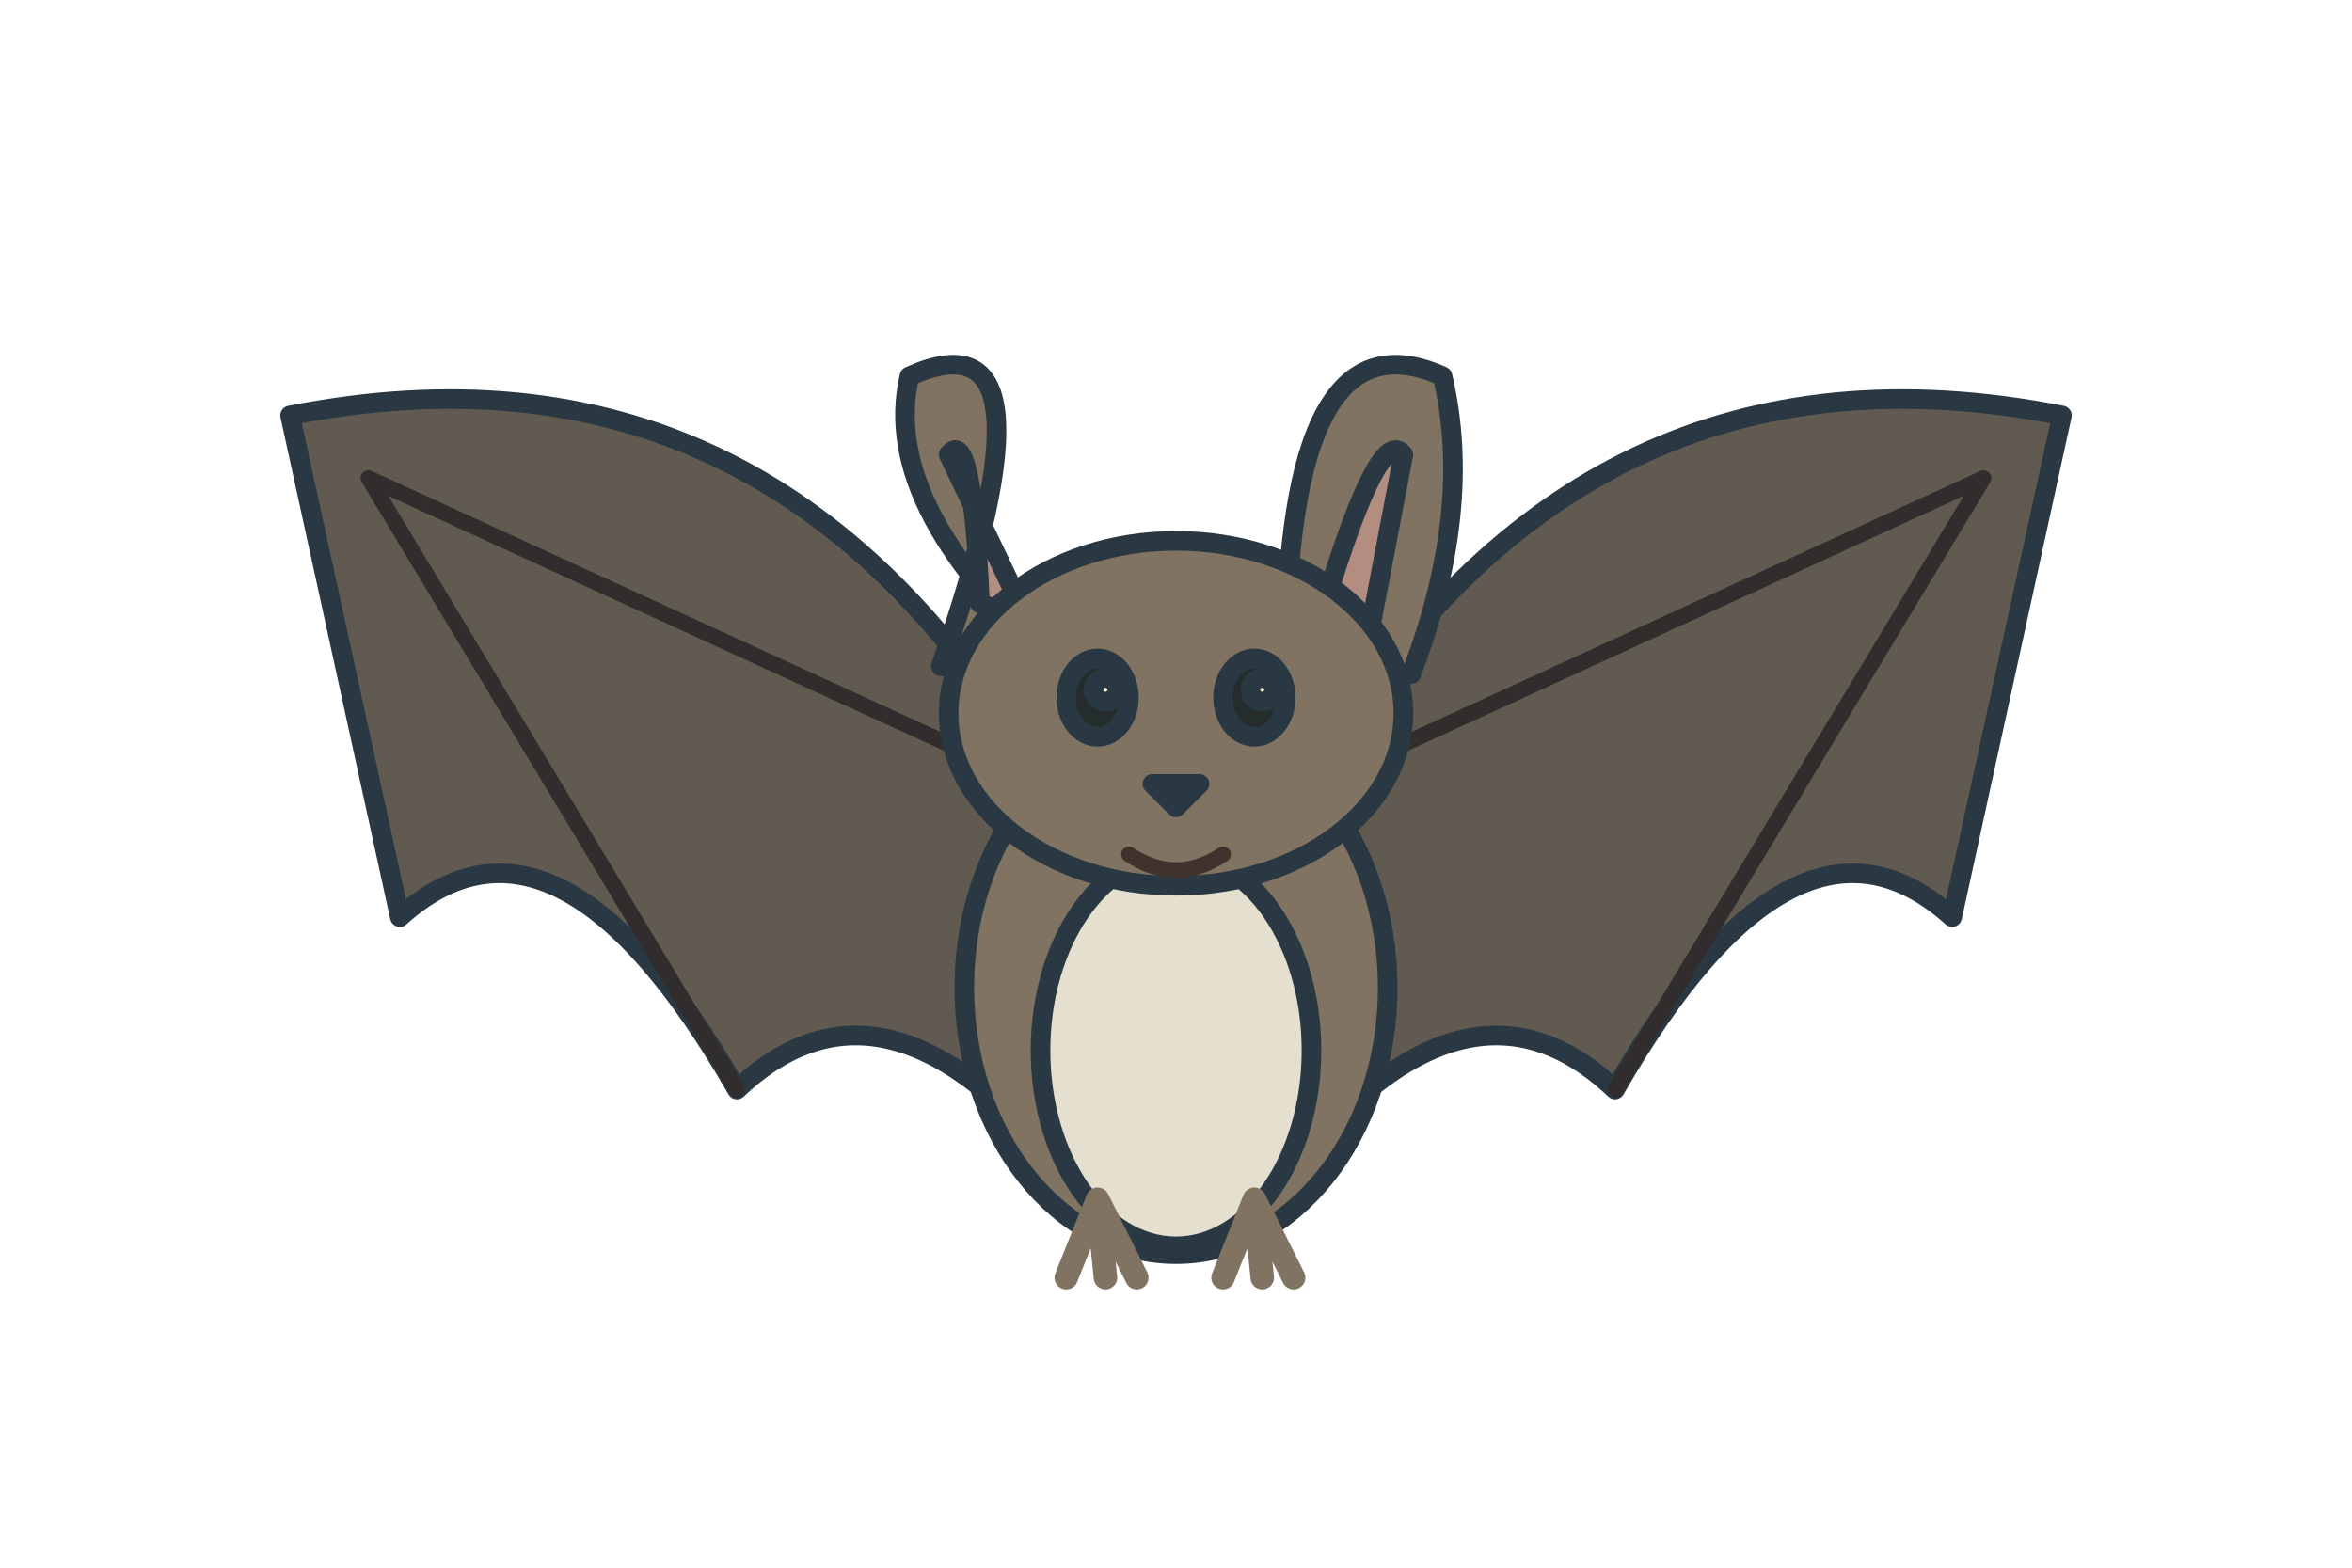
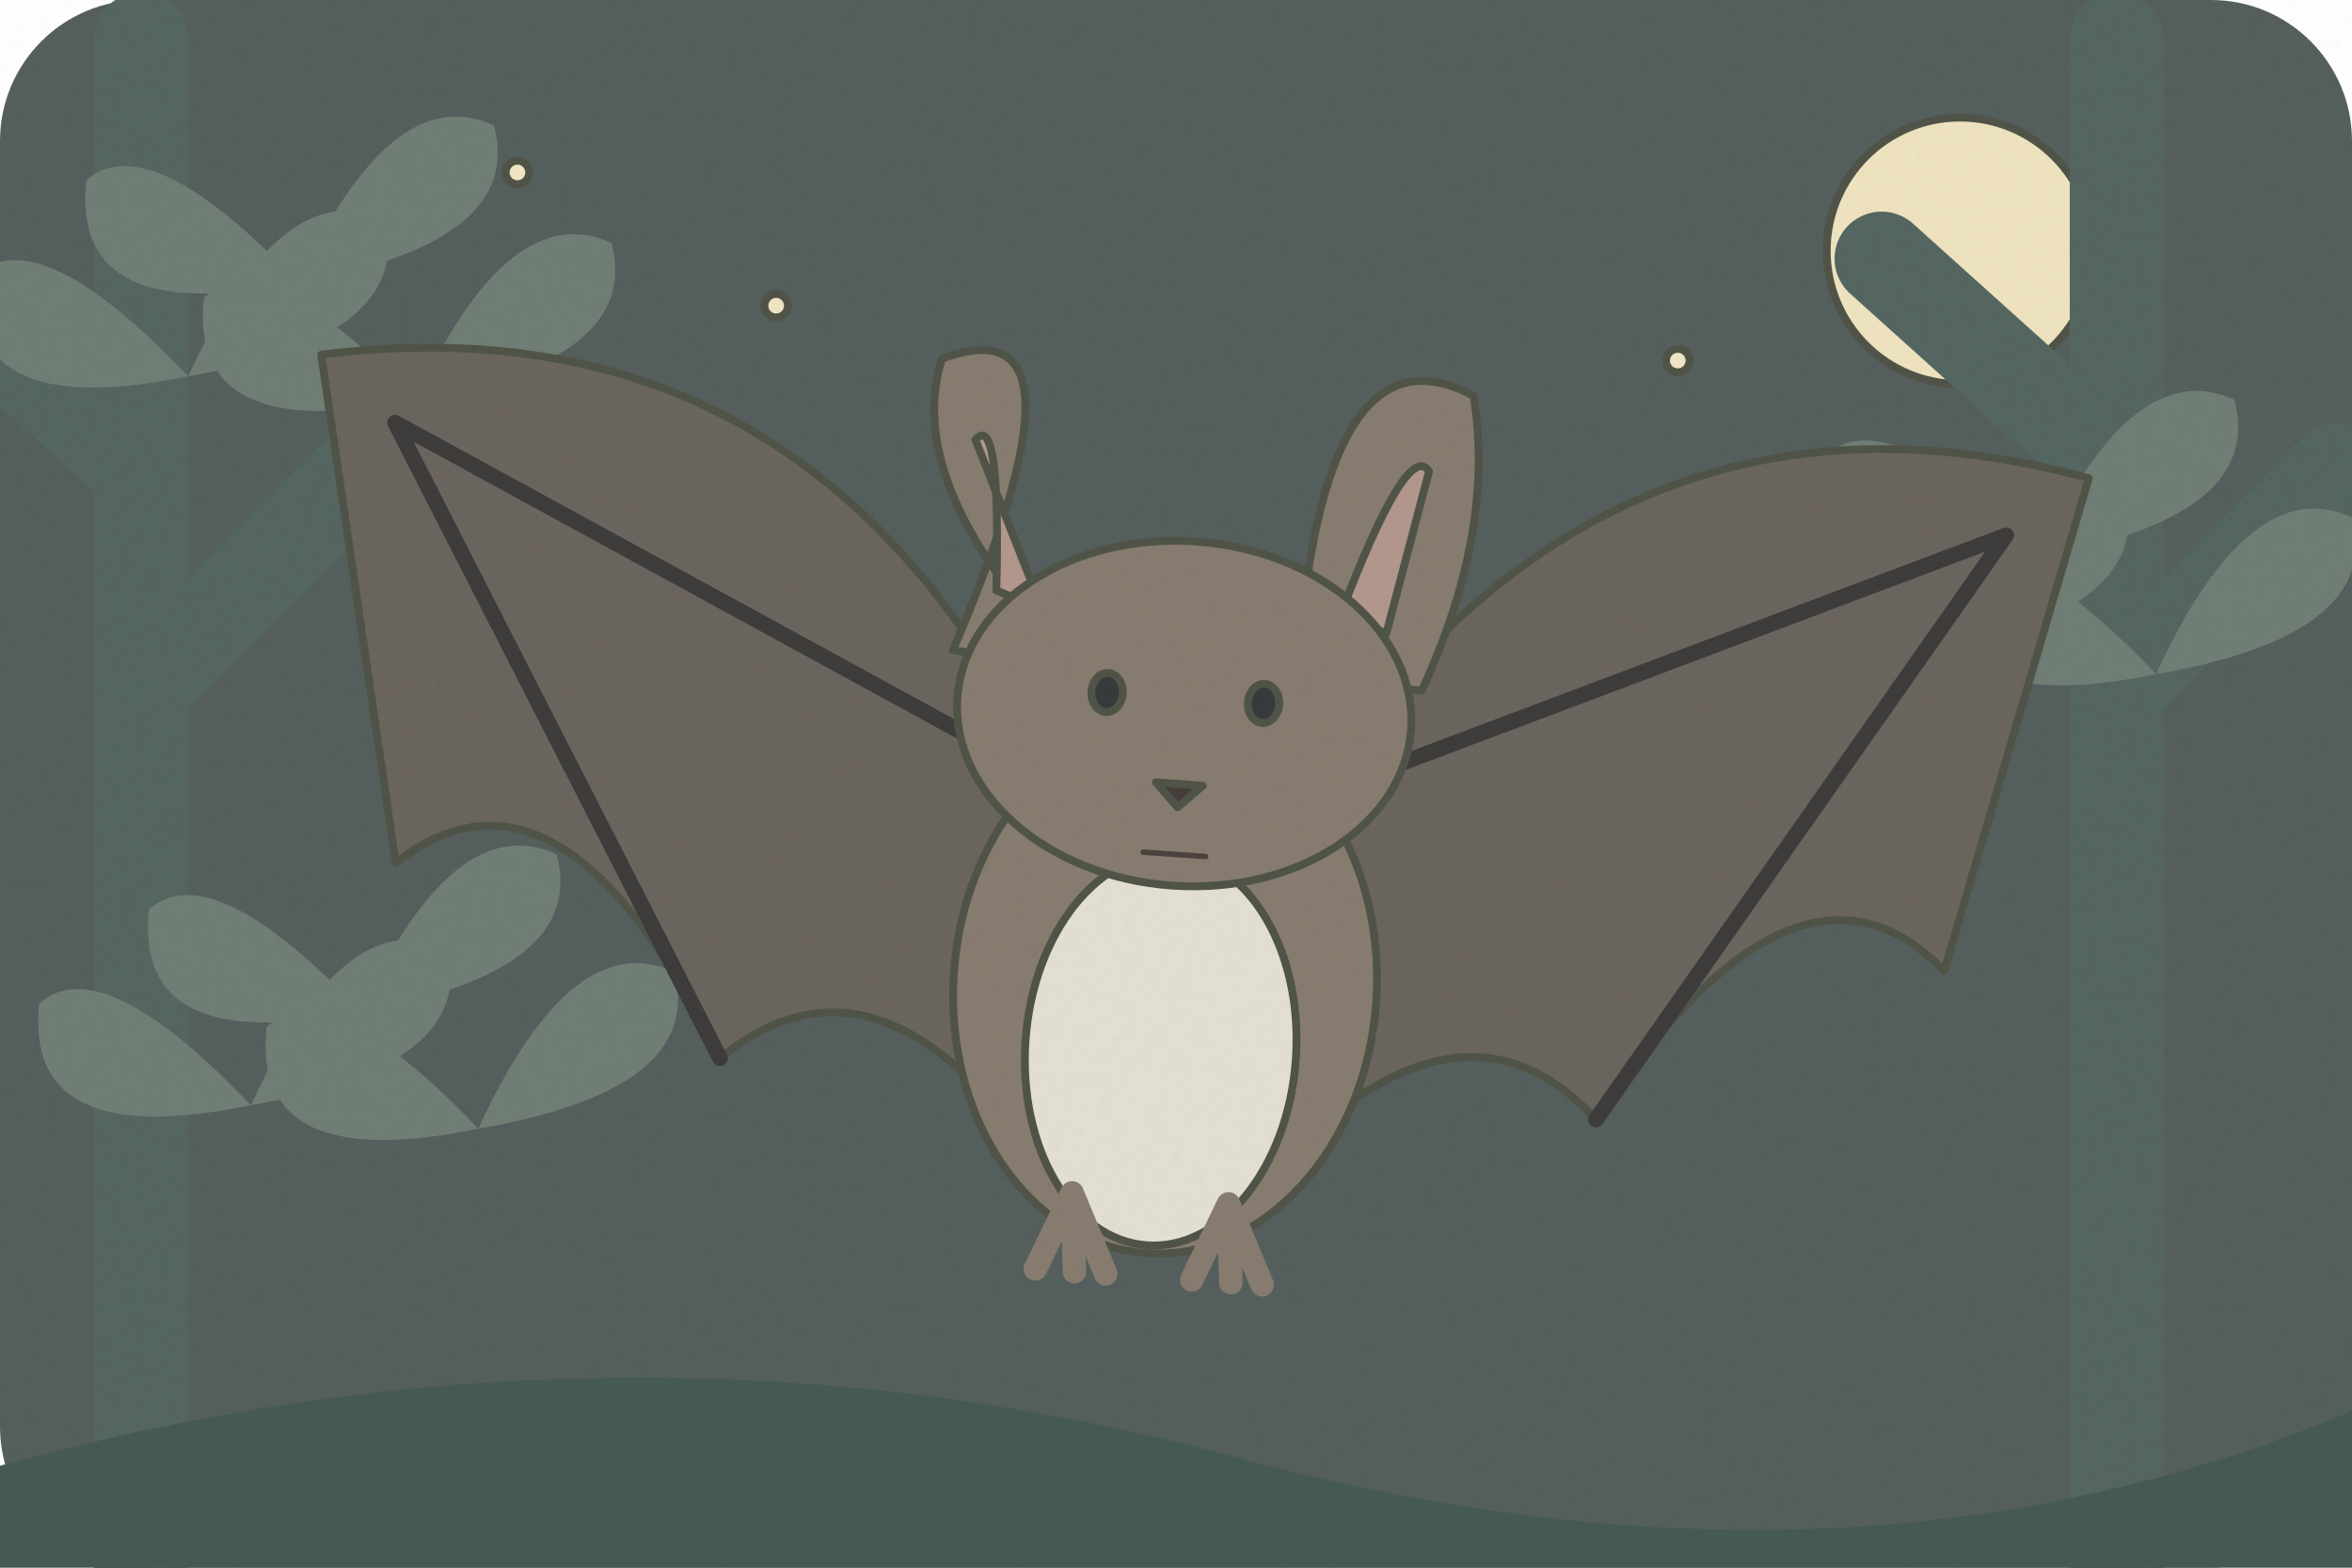
<svg xmlns="http://www.w3.org/2000/svg" viewBox="0 0 300 200">
-   <g stroke="#293843" stroke-width="2.5" stroke-linejoin="round" stroke-linecap="round">
-     <path d="M132 98Q98 41 37 53L51 117Q71 99 94 139Q113 121 136 150M168 98Q202 41 263 53L249 117Q229 99 206 139Q187 121 164 150" fill="#615a51" />
-     <path d="M132 100 47 61 94 139M168 100 253 61 206 139" fill="none" stroke="#302d2c" stroke-width="2" />
-     <ellipse cx="150" cy="126" rx="27" ry="34" fill="#817361" />
-     <ellipse cx="150" cy="134" rx="17.28" ry="25" fill="#e4dfce" />
-     <path d="M120 85Q136 39 116 48Q112 65 136 86Z" fill="#817361" />
-     <path d="M125 77Q124 54 121 58L131 79Z" fill="#b38e80" />
-     <path d="M164 85Q164 39 184 48Q188 65 180 86Z" fill="#817361" />
-     <path d="M169 77Q176 54 179 58L175 79Z" fill="#b38e80" />
-     <ellipse cx="150" cy="91" rx="29" ry="22" fill="#817361" />
-     <path d="m140 153-4 10m4-10 1 10m-1-10 5 10" fill="none" stroke="#817361" stroke-width="3" />
-     <path d="m160 153-4 10m4-10 1 10m-1-10 5 10" fill="none" stroke="#817361" stroke-width="3" />
-     <ellipse cx="140" cy="89" rx="4" ry="5" fill="#252c2c" />
-     <ellipse cx="141" cy="88" rx="1.5" ry="1.5" fill="#fff6df" />
-     <ellipse cx="160" cy="89" rx="4" ry="5" fill="#252c2c" />
-     <ellipse cx="161" cy="88" rx="1.5" ry="1.5" fill="#fff6df" />
-     <path d="m147 100 3 3 3-3Z" fill="#392f2c" />
-     <path d="m144 109q6 4 12 0" fill="none" stroke="#40332d" stroke-width="2" />
+   <defs>
+     <filter id="paper">
+       <feTurbulence type="fractalNoise" baseFrequency=".65" numOctaves="3" stitchTiles="stitch" />
+       <feColorMatrix type="saturate" values="0" />
+     </filter>
+   </defs>
+   <g stroke="#505448" stroke-width="1" stroke-linejoin="round" stroke-linecap="round">
+     <rect width="300" height="200" rx="18" fill="#555f5e" stroke="none" />
+     <ellipse cx="250" cy="32" rx="17" ry="17" fill="#eee3bf" />
+     <path d="M18 200V5m0 55-30-27m30 55 28-28" fill="none" stroke="#556661" stroke-width="12" />
+     <path d="M270 200V5m0 55-30-27m30 55 28-28" fill="none" stroke="#556661" stroke-width="12" />
+     <path d="M0 187Q80 165 158 186T300 180V200H0Z" fill="#465a54" stroke="none" />
+     <path d="M24 48q-19-20-27-13q-2 19 27 13q12-26 25-20q4 15-25 20" fill="#707e75" stroke="none" />
+     <path d="M38 36q-19-20-27-13q-2 19 27 13q12-26 25-20q4 15-25 20" fill="#707e75" stroke="none" />
+     <path d="M53 51q-19-20-27-13q-2 19 27 13q12-26 25-20q4 15-25 20" fill="#707e75" stroke="none" />
+     <path d="M246 83q-19-20-27-13q-2 19 27 13q12-26 25-20q4 15-25 20" fill="#707e75" stroke="none" />
+     <path d="M260 71q-19-20-27-13q-2 19 27 13q12-26 25-20q4 15-25 20" fill="#707e75" stroke="none" />
+     <path d="M275 86q-19-20-27-13q-2 19 27 13q12-26 25-20q4 15-25 20" fill="#707e75" stroke="none" />
+     <path d="M32 141q-19-20-27-13q-2 19 27 13q12-26 25-20q4 15-25 20" fill="#707e75" stroke="none" />
+     <path d="M46 129q-19-20-27-13q-2 19 27 13q12-26 25-20q4 15-25 20" fill="#707e75" stroke="none" />
+     <path d="M61 144q-19-20-27-13q-2 19 27 13q12-26 25-20q4 15-25 20" fill="#707e75" stroke="none" />
+     <ellipse cx="66" cy="22" rx="1.5" ry="1.5" fill="#f0e5c3" />
+     <ellipse cx="214" cy="46" rx="1.5" ry="1.5" fill="#f0e5c3" />
+     <ellipse cx="99" cy="39" rx="1.5" ry="1.5" fill="#f0e5c3" />
+     <g transform="translate(150 106) rotate(4) translate(-150 -106)">
+       <path d="M132 98Q98 41 37 53L51 117Q71 99 94 139Q113 121 136 150M168 98Q202 41 263 53L249 117Q229 99 206 139Q187 121 164 150" fill="#6b655f" />
+       <path d="M132 100 47 61 94 139M168 100 253 61 206 139" fill="none" stroke="#3f3c3c" stroke-width="2" />
+       <ellipse cx="150" cy="126" rx="27" ry="34" fill="#877c6f" />
+       <ellipse cx="150" cy="134" rx="17.28" ry="25" fill="#e3dfd3" />
+       <path d="M120 85Q136 39 116 48Q112 65 136 86Z" fill="#877c6f" />
+       <path d="M125 77Q124 54 121 58L131 79Z" fill="#b2978c" />
+       <path d="M164 85Q164 39 184 48Q188 65 180 86Z" fill="#877c6f" />
+       <path d="M169 77Q176 54 179 58L175 79Z" fill="#b2978c" />
+       <ellipse cx="150" cy="91" rx="29" ry="22" fill="#877c6f" />
+       <path d="m140 153-4 10m4-10 1 10m-1-10 5 10" fill="none" stroke="#877c6f" stroke-width="3" />
+       <path d="m160 153-4 10m4-10 1 10m-1-10 5 10" fill="none" stroke="#877c6f" stroke-width="3" />
+       <ellipse cx="140" cy="89" rx="2" ry="2.5" fill="#363b3b" />
+       <ellipse cx="160" cy="89" rx="2" ry="2.5" fill="#363b3b" />
+       <path d="m147 100 3 3 3-3Z" fill="#463e3c" />
+       <path d="m146 109 8 0" fill="none" stroke="#4c423e" stroke-width="0.7" />
+     </g>
  </g>
+   <rect width="300" height="200" filter="url(#paper)" opacity=".055" style="mix-blend-mode:multiply" />
</svg>
